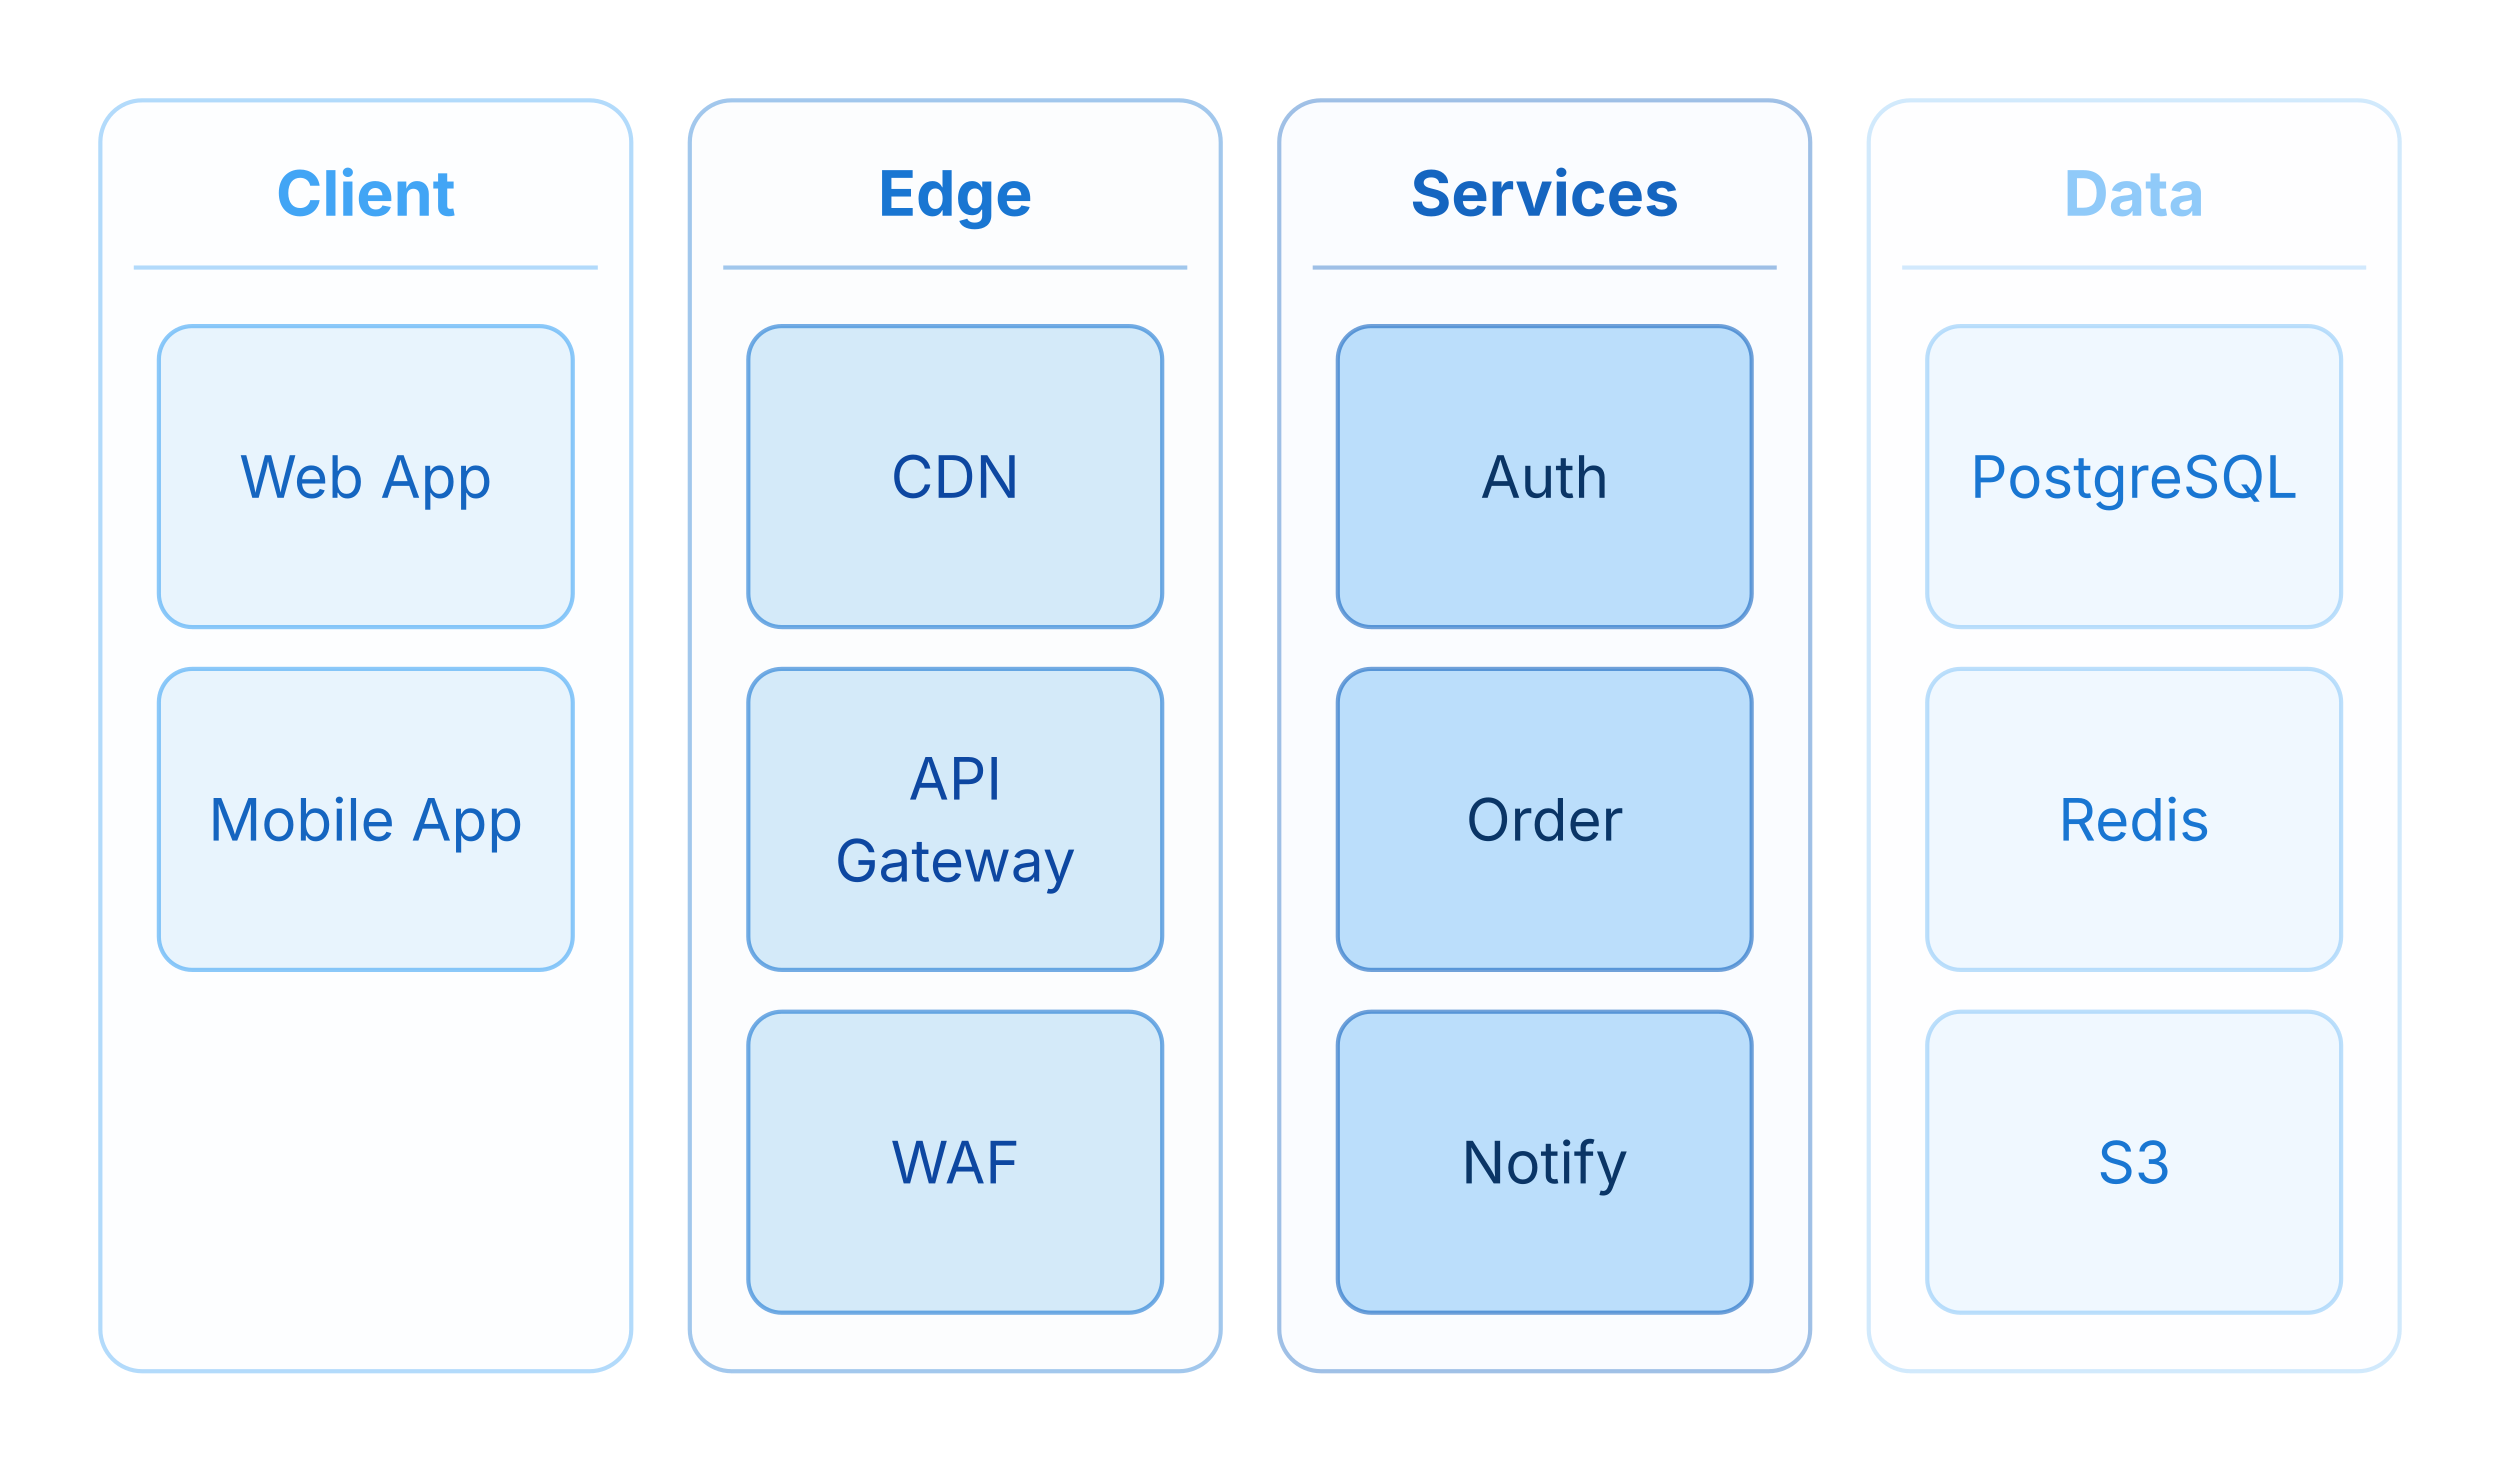
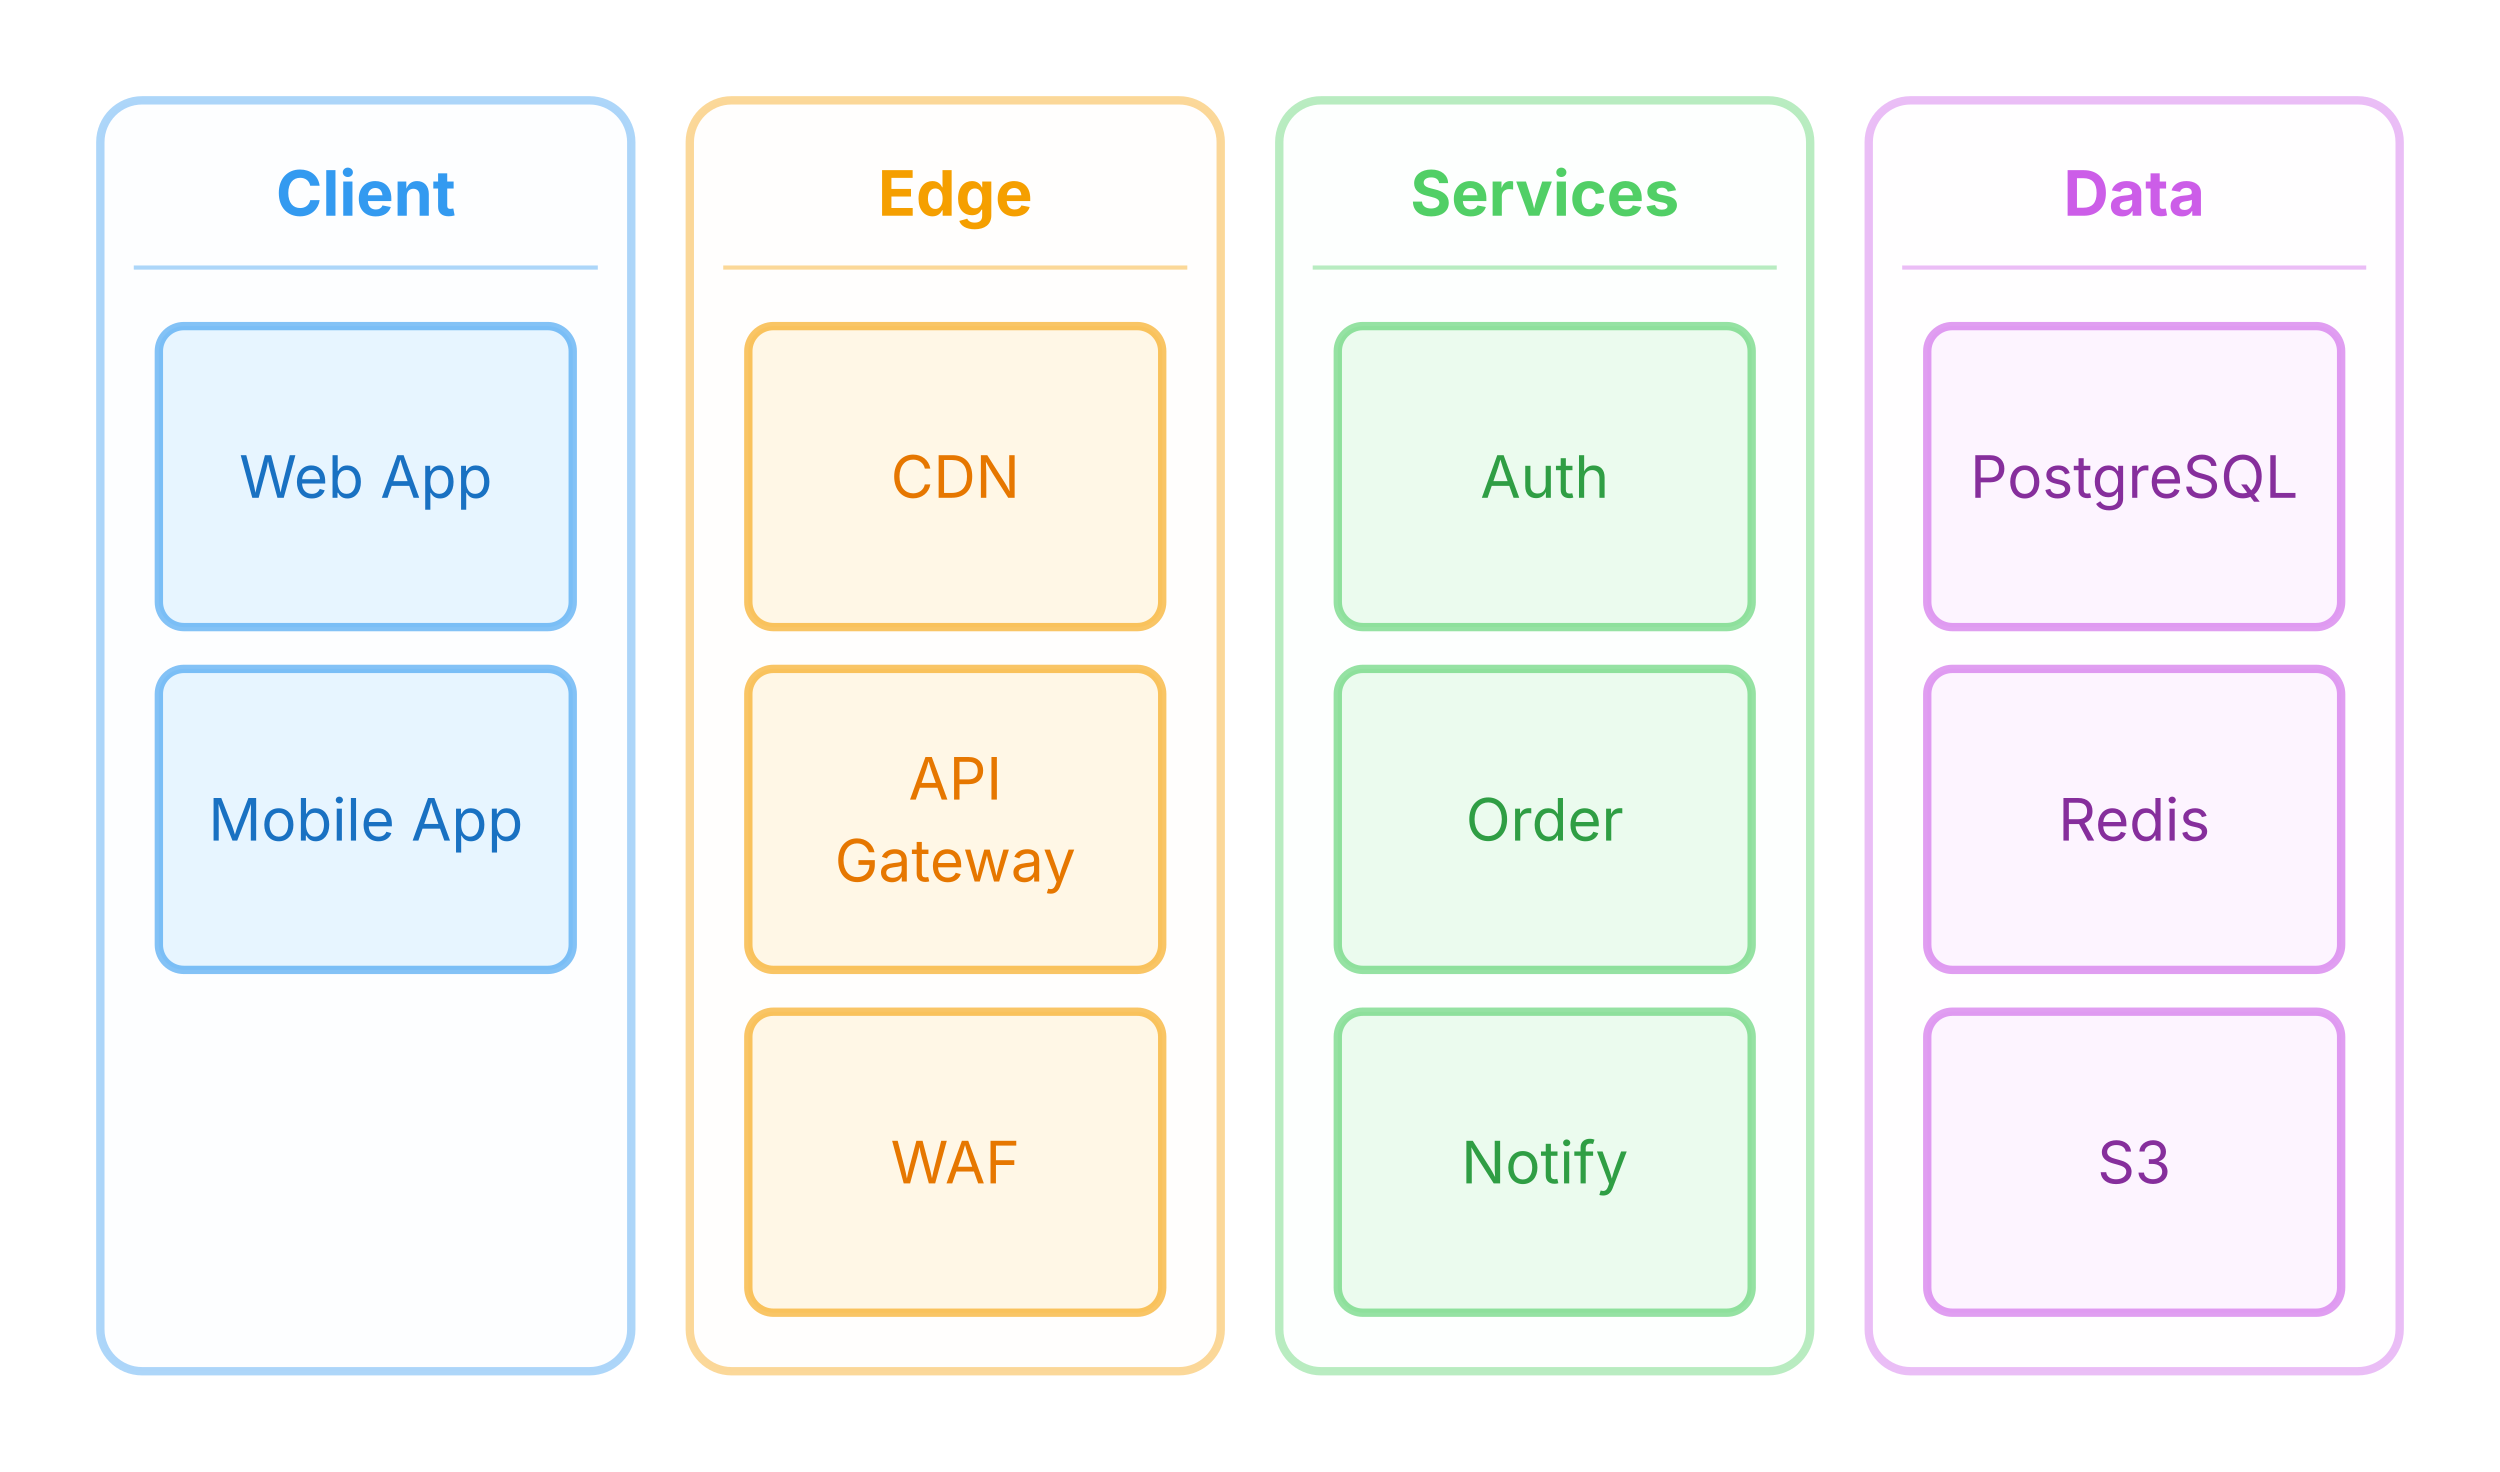
<svg xmlns="http://www.w3.org/2000/svg" width="598" height="352" viewBox="0 0 598 352">
  <g class="arch-diagram">
-     <rect x="24" y="24" width="127" height="304" rx="10" fill="#e8f4fd" fill-opacity="0.08" stroke="#42a5f5" stroke-opacity="0.4" stroke-width="1" />
-     <text x="87.5" y="46" text-anchor="middle" dominant-baseline="middle" font-family="Inter, system-ui, -apple-system, sans-serif" font-size="15" fill="#42a5f5" font-weight="700">Client</text>
-     <line x1="32" y1="64" x2="143" y2="64" stroke="#42a5f5" stroke-width="1" opacity="0.4" />
-     <rect x="38" y="78" width="99" height="72" rx="8" fill="#e8f4fd" stroke="#42a5f5" stroke-opacity="0.6" stroke-width="1" />
-     <text x="87.5" y="114" text-anchor="middle" dominant-baseline="middle" font-family="Inter, system-ui, -apple-system, sans-serif" font-size="14" fill="#1565c0">Web App</text>
-     <rect x="38" y="160" width="99" height="72" rx="8" fill="#e8f4fd" stroke="#42a5f5" stroke-opacity="0.6" stroke-width="1" />
-     <text x="87.5" y="196" text-anchor="middle" dominant-baseline="middle" font-family="Inter, system-ui, -apple-system, sans-serif" font-size="14" fill="#1565c0">Mobile App</text>
-     <rect x="165" y="24" width="127" height="304" rx="10" fill="#d4eaf9" fill-opacity="0.08" stroke="#1976d2" stroke-opacity="0.4" stroke-width="1" />
-     <text x="228.5" y="46" text-anchor="middle" dominant-baseline="middle" font-family="Inter, system-ui, -apple-system, sans-serif" font-size="15" fill="#1976d2" font-weight="700">Edge</text>
-     <line x1="173" y1="64" x2="284" y2="64" stroke="#1976d2" stroke-width="1" opacity="0.4" />
-     <rect x="179" y="78" width="99" height="72" rx="8" fill="#d4eaf9" stroke="#1976d2" stroke-opacity="0.6" stroke-width="1" />
-     <text x="228.5" y="114" text-anchor="middle" dominant-baseline="middle" font-family="Inter, system-ui, -apple-system, sans-serif" font-size="14" fill="#0d47a1">CDN</text>
-     <rect x="179" y="160" width="99" height="72" rx="8" fill="#d4eaf9" stroke="#1976d2" stroke-opacity="0.6" stroke-width="1" />
-     <text x="228.5" y="186.2" text-anchor="middle" dominant-baseline="middle" font-family="Inter, system-ui, -apple-system, sans-serif" font-size="14" fill="#0d47a1">API</text>
-     <text x="228.5" y="205.8" text-anchor="middle" dominant-baseline="middle" font-family="Inter, system-ui, -apple-system, sans-serif" font-size="14" fill="#0d47a1">Gateway</text>
-     <rect x="179" y="242" width="99" height="72" rx="8" fill="#d4eaf9" stroke="#1976d2" stroke-opacity="0.6" stroke-width="1" />
-     <text x="228.5" y="278" text-anchor="middle" dominant-baseline="middle" font-family="Inter, system-ui, -apple-system, sans-serif" font-size="14" fill="#0d47a1">WAF</text>
-     <rect x="306" y="24" width="127" height="304" rx="10" fill="#bbdefb" fill-opacity="0.08" stroke="#1565c0" stroke-opacity="0.4" stroke-width="1" />
-     <text x="369.5" y="46" text-anchor="middle" dominant-baseline="middle" font-family="Inter, system-ui, -apple-system, sans-serif" font-size="15" fill="#1565c0" font-weight="700">Services</text>
-     <line x1="314" y1="64" x2="425" y2="64" stroke="#1565c0" stroke-width="1" opacity="0.4" />
-     <rect x="320" y="78" width="99" height="72" rx="8" fill="#bbdefb" stroke="#1565c0" stroke-opacity="0.6" stroke-width="1" />
-     <text x="369.5" y="114" text-anchor="middle" dominant-baseline="middle" font-family="Inter, system-ui, -apple-system, sans-serif" font-size="14" fill="#0a3566">Auth</text>
-     <rect x="320" y="160" width="99" height="72" rx="8" fill="#bbdefb" stroke="#1565c0" stroke-opacity="0.6" stroke-width="1" />
-     <text x="369.5" y="196" text-anchor="middle" dominant-baseline="middle" font-family="Inter, system-ui, -apple-system, sans-serif" font-size="14" fill="#0a3566">Order</text>
-     <rect x="320" y="242" width="99" height="72" rx="8" fill="#bbdefb" stroke="#1565c0" stroke-opacity="0.6" stroke-width="1" />
-     <text x="369.5" y="278" text-anchor="middle" dominant-baseline="middle" font-family="Inter, system-ui, -apple-system, sans-serif" font-size="14" fill="#0a3566">Notify</text>
-     <rect x="447" y="24" width="127" height="304" rx="10" fill="#f0f8ff" fill-opacity="0.08" stroke="#90caf9" stroke-opacity="0.4" stroke-width="1" />
-     <text x="510.5" y="46" text-anchor="middle" dominant-baseline="middle" font-family="Inter, system-ui, -apple-system, sans-serif" font-size="15" fill="#90caf9" font-weight="700">Data</text>
-     <line x1="455" y1="64" x2="566" y2="64" stroke="#90caf9" stroke-width="1" opacity="0.4" />
-     <rect x="461" y="78" width="99" height="72" rx="8" fill="#f0f8ff" stroke="#90caf9" stroke-opacity="0.6" stroke-width="1" />
-     <text x="510.5" y="114" text-anchor="middle" dominant-baseline="middle" font-family="Inter, system-ui, -apple-system, sans-serif" font-size="14" fill="#1976d2">PostgreSQL</text>
-     <rect x="461" y="160" width="99" height="72" rx="8" fill="#f0f8ff" stroke="#90caf9" stroke-opacity="0.6" stroke-width="1" />
-     <text x="510.5" y="196" text-anchor="middle" dominant-baseline="middle" font-family="Inter, system-ui, -apple-system, sans-serif" font-size="14" fill="#1976d2">Redis</text>
-     <rect x="461" y="242" width="99" height="72" rx="8" fill="#f0f8ff" stroke="#90caf9" stroke-opacity="0.6" stroke-width="1" />
-     <text x="510.5" y="278" text-anchor="middle" dominant-baseline="middle" font-family="Inter, system-ui, -apple-system, sans-serif" font-size="14" fill="#1976d2">S3</text>
+     <rect x="24" y="24" width="127" height="304" rx="10" fill="#e7f5ff" fill-opacity="0.08" stroke="#339af0" stroke-opacity="0.4" stroke-width="2" />
+     <text x="87.5" y="46" text-anchor="middle" dominant-baseline="middle" font-family="Inter, system-ui, -apple-system, sans-serif" font-size="15" fill="#339af0" font-weight="700">Client</text>
+     <line x1="32" y1="64" x2="143" y2="64" stroke="#339af0" stroke-width="1" opacity="0.4" />
+     <rect x="38" y="78" width="99" height="72" rx="6" fill="#e7f5ff" stroke="#339af0" stroke-opacity="0.6" stroke-width="2" />
+     <text x="87.5" y="114" text-anchor="middle" dominant-baseline="middle" font-family="Inter, system-ui, -apple-system, sans-serif" font-size="14" fill="#1971c2">Web App</text>
+     <rect x="38" y="160" width="99" height="72" rx="6" fill="#e7f5ff" stroke="#339af0" stroke-opacity="0.6" stroke-width="2" />
+     <text x="87.5" y="196" text-anchor="middle" dominant-baseline="middle" font-family="Inter, system-ui, -apple-system, sans-serif" font-size="14" fill="#1971c2">Mobile App</text>
+     <rect x="165" y="24" width="127" height="304" rx="10" fill="#fff7e6" fill-opacity="0.08" stroke="#f59f00" stroke-opacity="0.4" stroke-width="2" />
+     <text x="228.5" y="46" text-anchor="middle" dominant-baseline="middle" font-family="Inter, system-ui, -apple-system, sans-serif" font-size="15" fill="#f59f00" font-weight="700">Edge</text>
+     <line x1="173" y1="64" x2="284" y2="64" stroke="#f59f00" stroke-width="1" opacity="0.4" />
+     <rect x="179" y="78" width="99" height="72" rx="6" fill="#fff7e6" stroke="#f59f00" stroke-opacity="0.6" stroke-width="2" />
+     <text x="228.5" y="114" text-anchor="middle" dominant-baseline="middle" font-family="Inter, system-ui, -apple-system, sans-serif" font-size="14" fill="#e67700">CDN</text>
+     <rect x="179" y="160" width="99" height="72" rx="6" fill="#fff7e6" stroke="#f59f00" stroke-opacity="0.6" stroke-width="2" />
+     <text x="228.5" y="186.2" text-anchor="middle" dominant-baseline="middle" font-family="Inter, system-ui, -apple-system, sans-serif" font-size="14" fill="#e67700">API</text>
+     <text x="228.5" y="205.8" text-anchor="middle" dominant-baseline="middle" font-family="Inter, system-ui, -apple-system, sans-serif" font-size="14" fill="#e67700">Gateway</text>
+     <rect x="179" y="242" width="99" height="72" rx="6" fill="#fff7e6" stroke="#f59f00" stroke-opacity="0.6" stroke-width="2" />
+     <text x="228.5" y="278" text-anchor="middle" dominant-baseline="middle" font-family="Inter, system-ui, -apple-system, sans-serif" font-size="14" fill="#e67700">WAF</text>
+     <rect x="306" y="24" width="127" height="304" rx="10" fill="#ebfbee" fill-opacity="0.08" stroke="#51cf66" stroke-opacity="0.4" stroke-width="2" />
+     <text x="369.5" y="46" text-anchor="middle" dominant-baseline="middle" font-family="Inter, system-ui, -apple-system, sans-serif" font-size="15" fill="#51cf66" font-weight="700">Services</text>
+     <line x1="314" y1="64" x2="425" y2="64" stroke="#51cf66" stroke-width="1" opacity="0.4" />
+     <rect x="320" y="78" width="99" height="72" rx="6" fill="#ebfbee" stroke="#51cf66" stroke-opacity="0.6" stroke-width="2" />
+     <text x="369.5" y="114" text-anchor="middle" dominant-baseline="middle" font-family="Inter, system-ui, -apple-system, sans-serif" font-size="14" fill="#2f9e44">Auth</text>
+     <rect x="320" y="160" width="99" height="72" rx="6" fill="#ebfbee" stroke="#51cf66" stroke-opacity="0.6" stroke-width="2" />
+     <text x="369.5" y="196" text-anchor="middle" dominant-baseline="middle" font-family="Inter, system-ui, -apple-system, sans-serif" font-size="14" fill="#2f9e44">Order</text>
+     <rect x="320" y="242" width="99" height="72" rx="6" fill="#ebfbee" stroke="#51cf66" stroke-opacity="0.6" stroke-width="2" />
+     <text x="369.5" y="278" text-anchor="middle" dominant-baseline="middle" font-family="Inter, system-ui, -apple-system, sans-serif" font-size="14" fill="#2f9e44">Notify</text>
+     <rect x="447" y="24" width="127" height="304" rx="10" fill="#fdf4ff" fill-opacity="0.08" stroke="#cc5de8" stroke-opacity="0.4" stroke-width="2" />
+     <text x="510.5" y="46" text-anchor="middle" dominant-baseline="middle" font-family="Inter, system-ui, -apple-system, sans-serif" font-size="15" fill="#cc5de8" font-weight="700">Data</text>
+     <line x1="455" y1="64" x2="566" y2="64" stroke="#cc5de8" stroke-width="1" opacity="0.4" />
+     <rect x="461" y="78" width="99" height="72" rx="6" fill="#fdf4ff" stroke="#cc5de8" stroke-opacity="0.6" stroke-width="2" />
+     <text x="510.5" y="114" text-anchor="middle" dominant-baseline="middle" font-family="Inter, system-ui, -apple-system, sans-serif" font-size="14" fill="#862e9c">PostgreSQL</text>
+     <rect x="461" y="160" width="99" height="72" rx="6" fill="#fdf4ff" stroke="#cc5de8" stroke-opacity="0.6" stroke-width="2" />
+     <text x="510.5" y="196" text-anchor="middle" dominant-baseline="middle" font-family="Inter, system-ui, -apple-system, sans-serif" font-size="14" fill="#862e9c">Redis</text>
+     <rect x="461" y="242" width="99" height="72" rx="6" fill="#fdf4ff" stroke="#cc5de8" stroke-opacity="0.6" stroke-width="2" />
+     <text x="510.5" y="278" text-anchor="middle" dominant-baseline="middle" font-family="Inter, system-ui, -apple-system, sans-serif" font-size="14" fill="#862e9c">S3</text>
  </g>
</svg>
